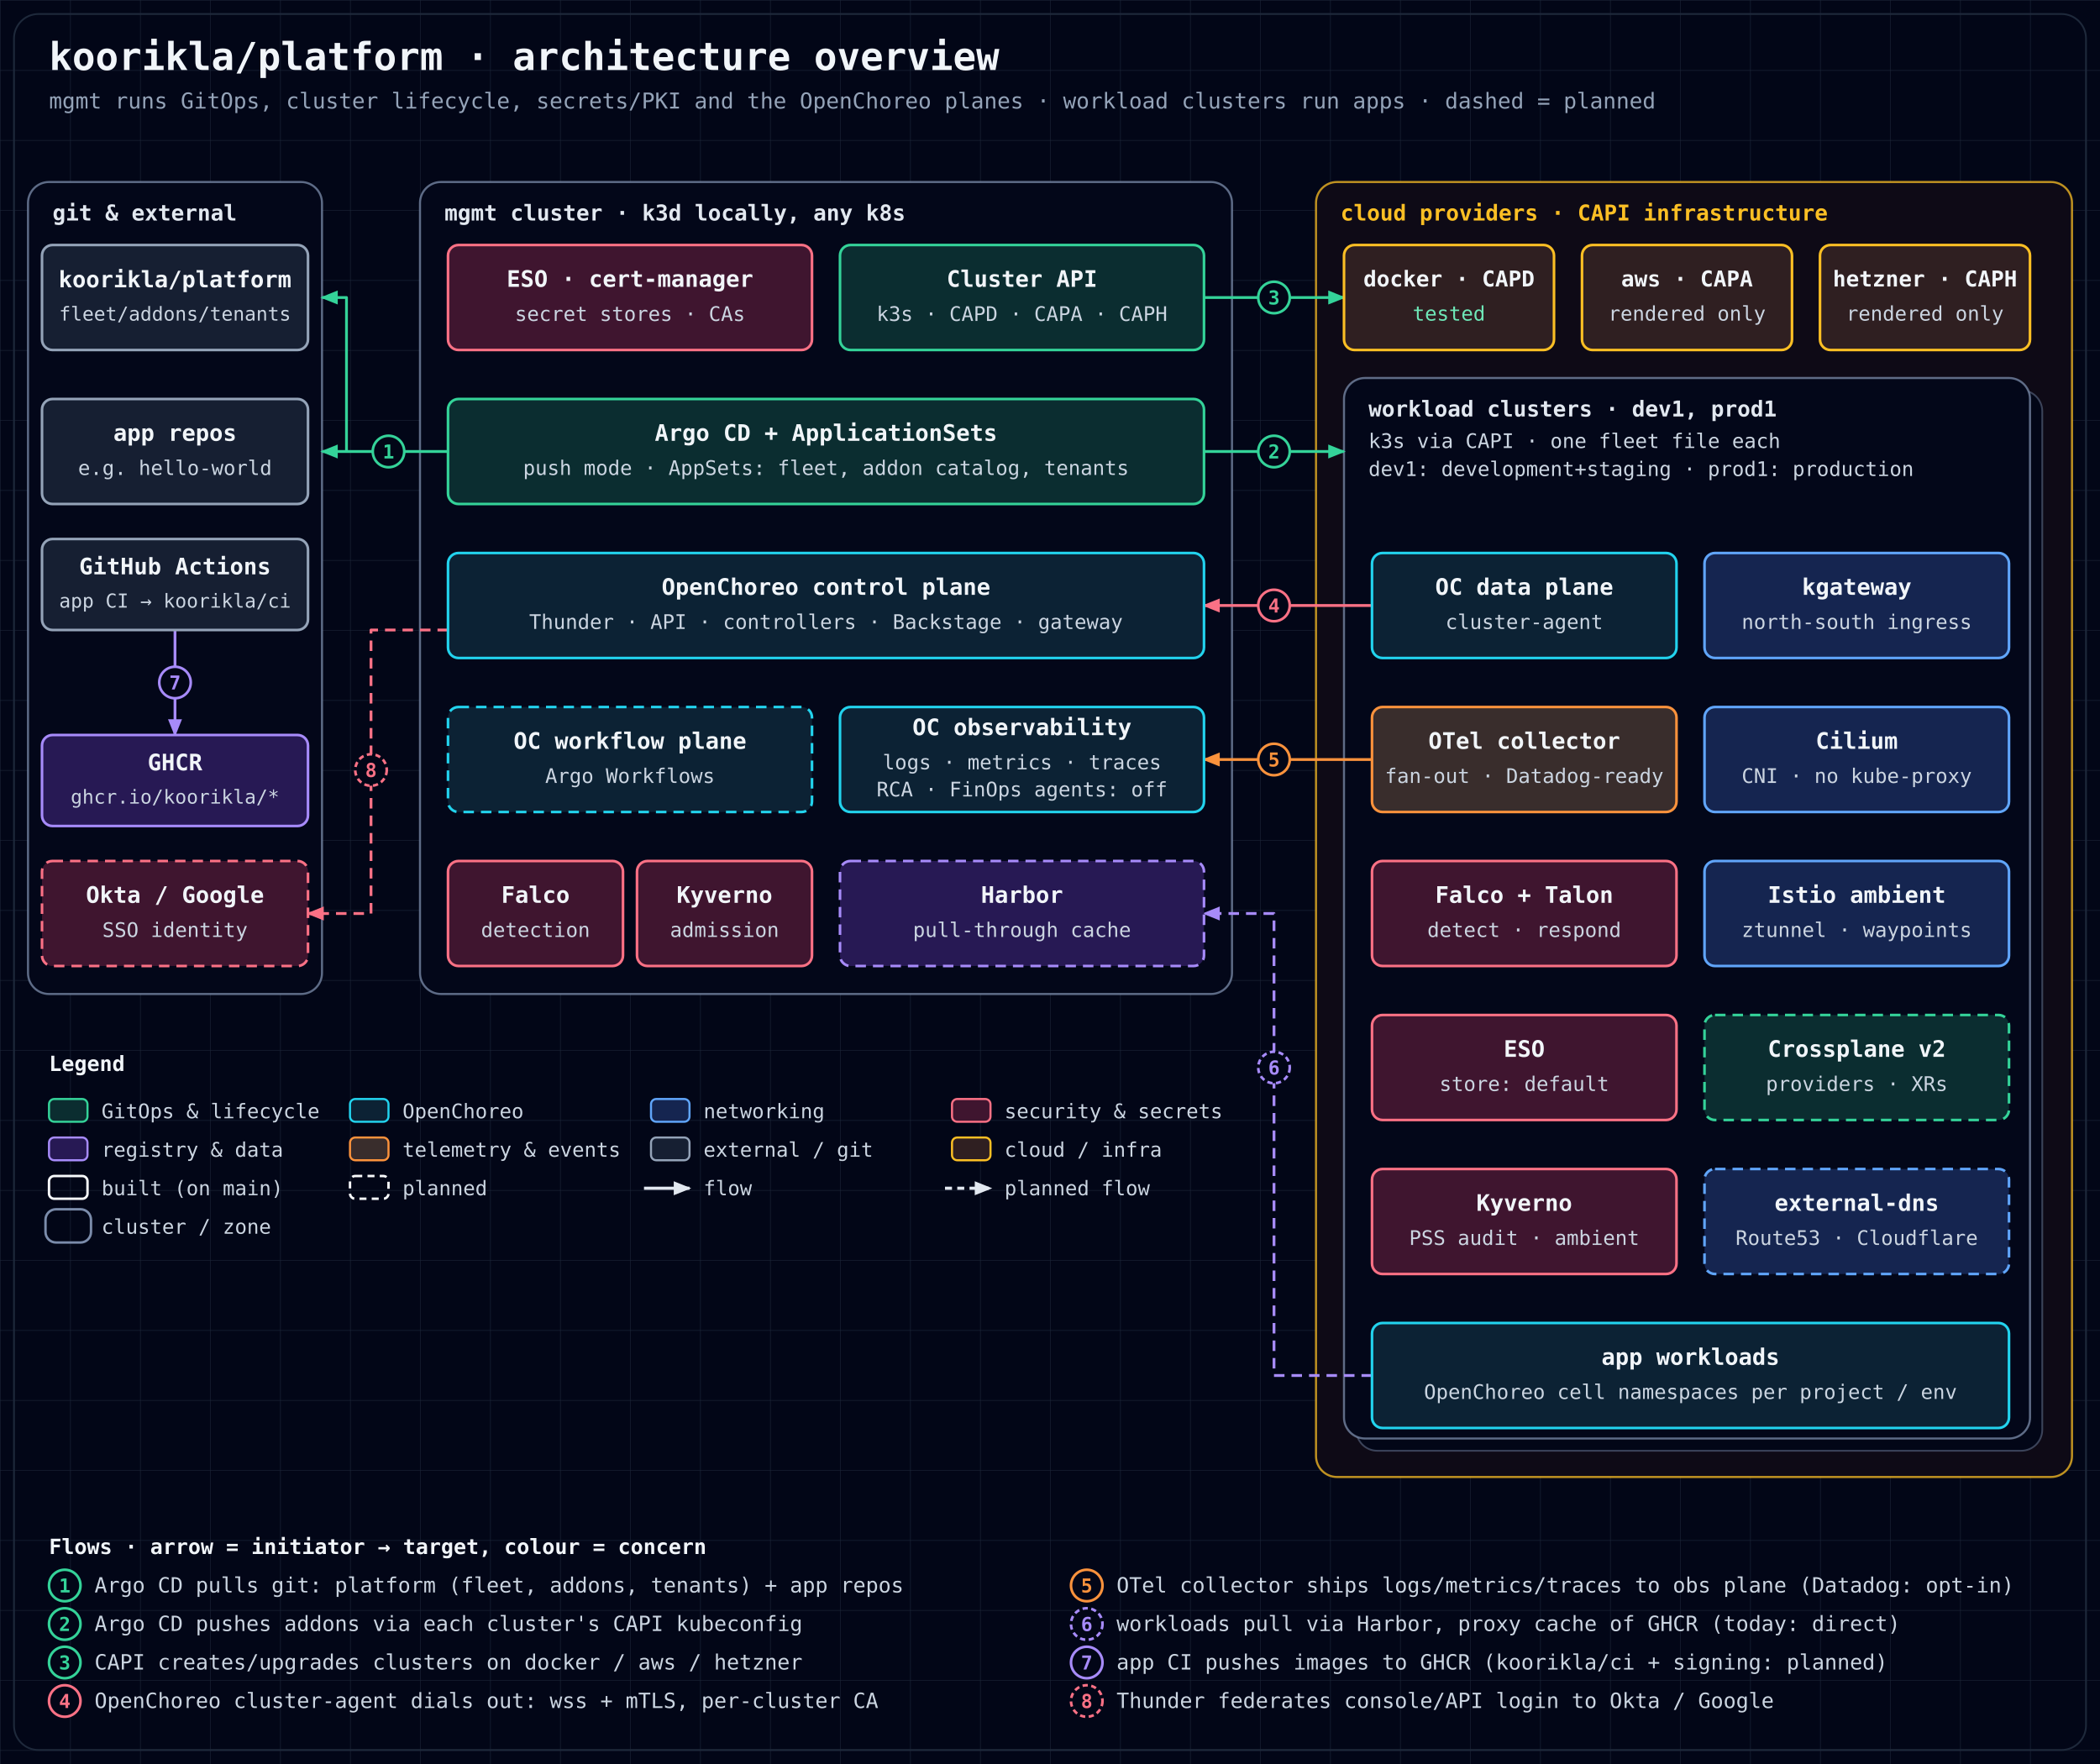
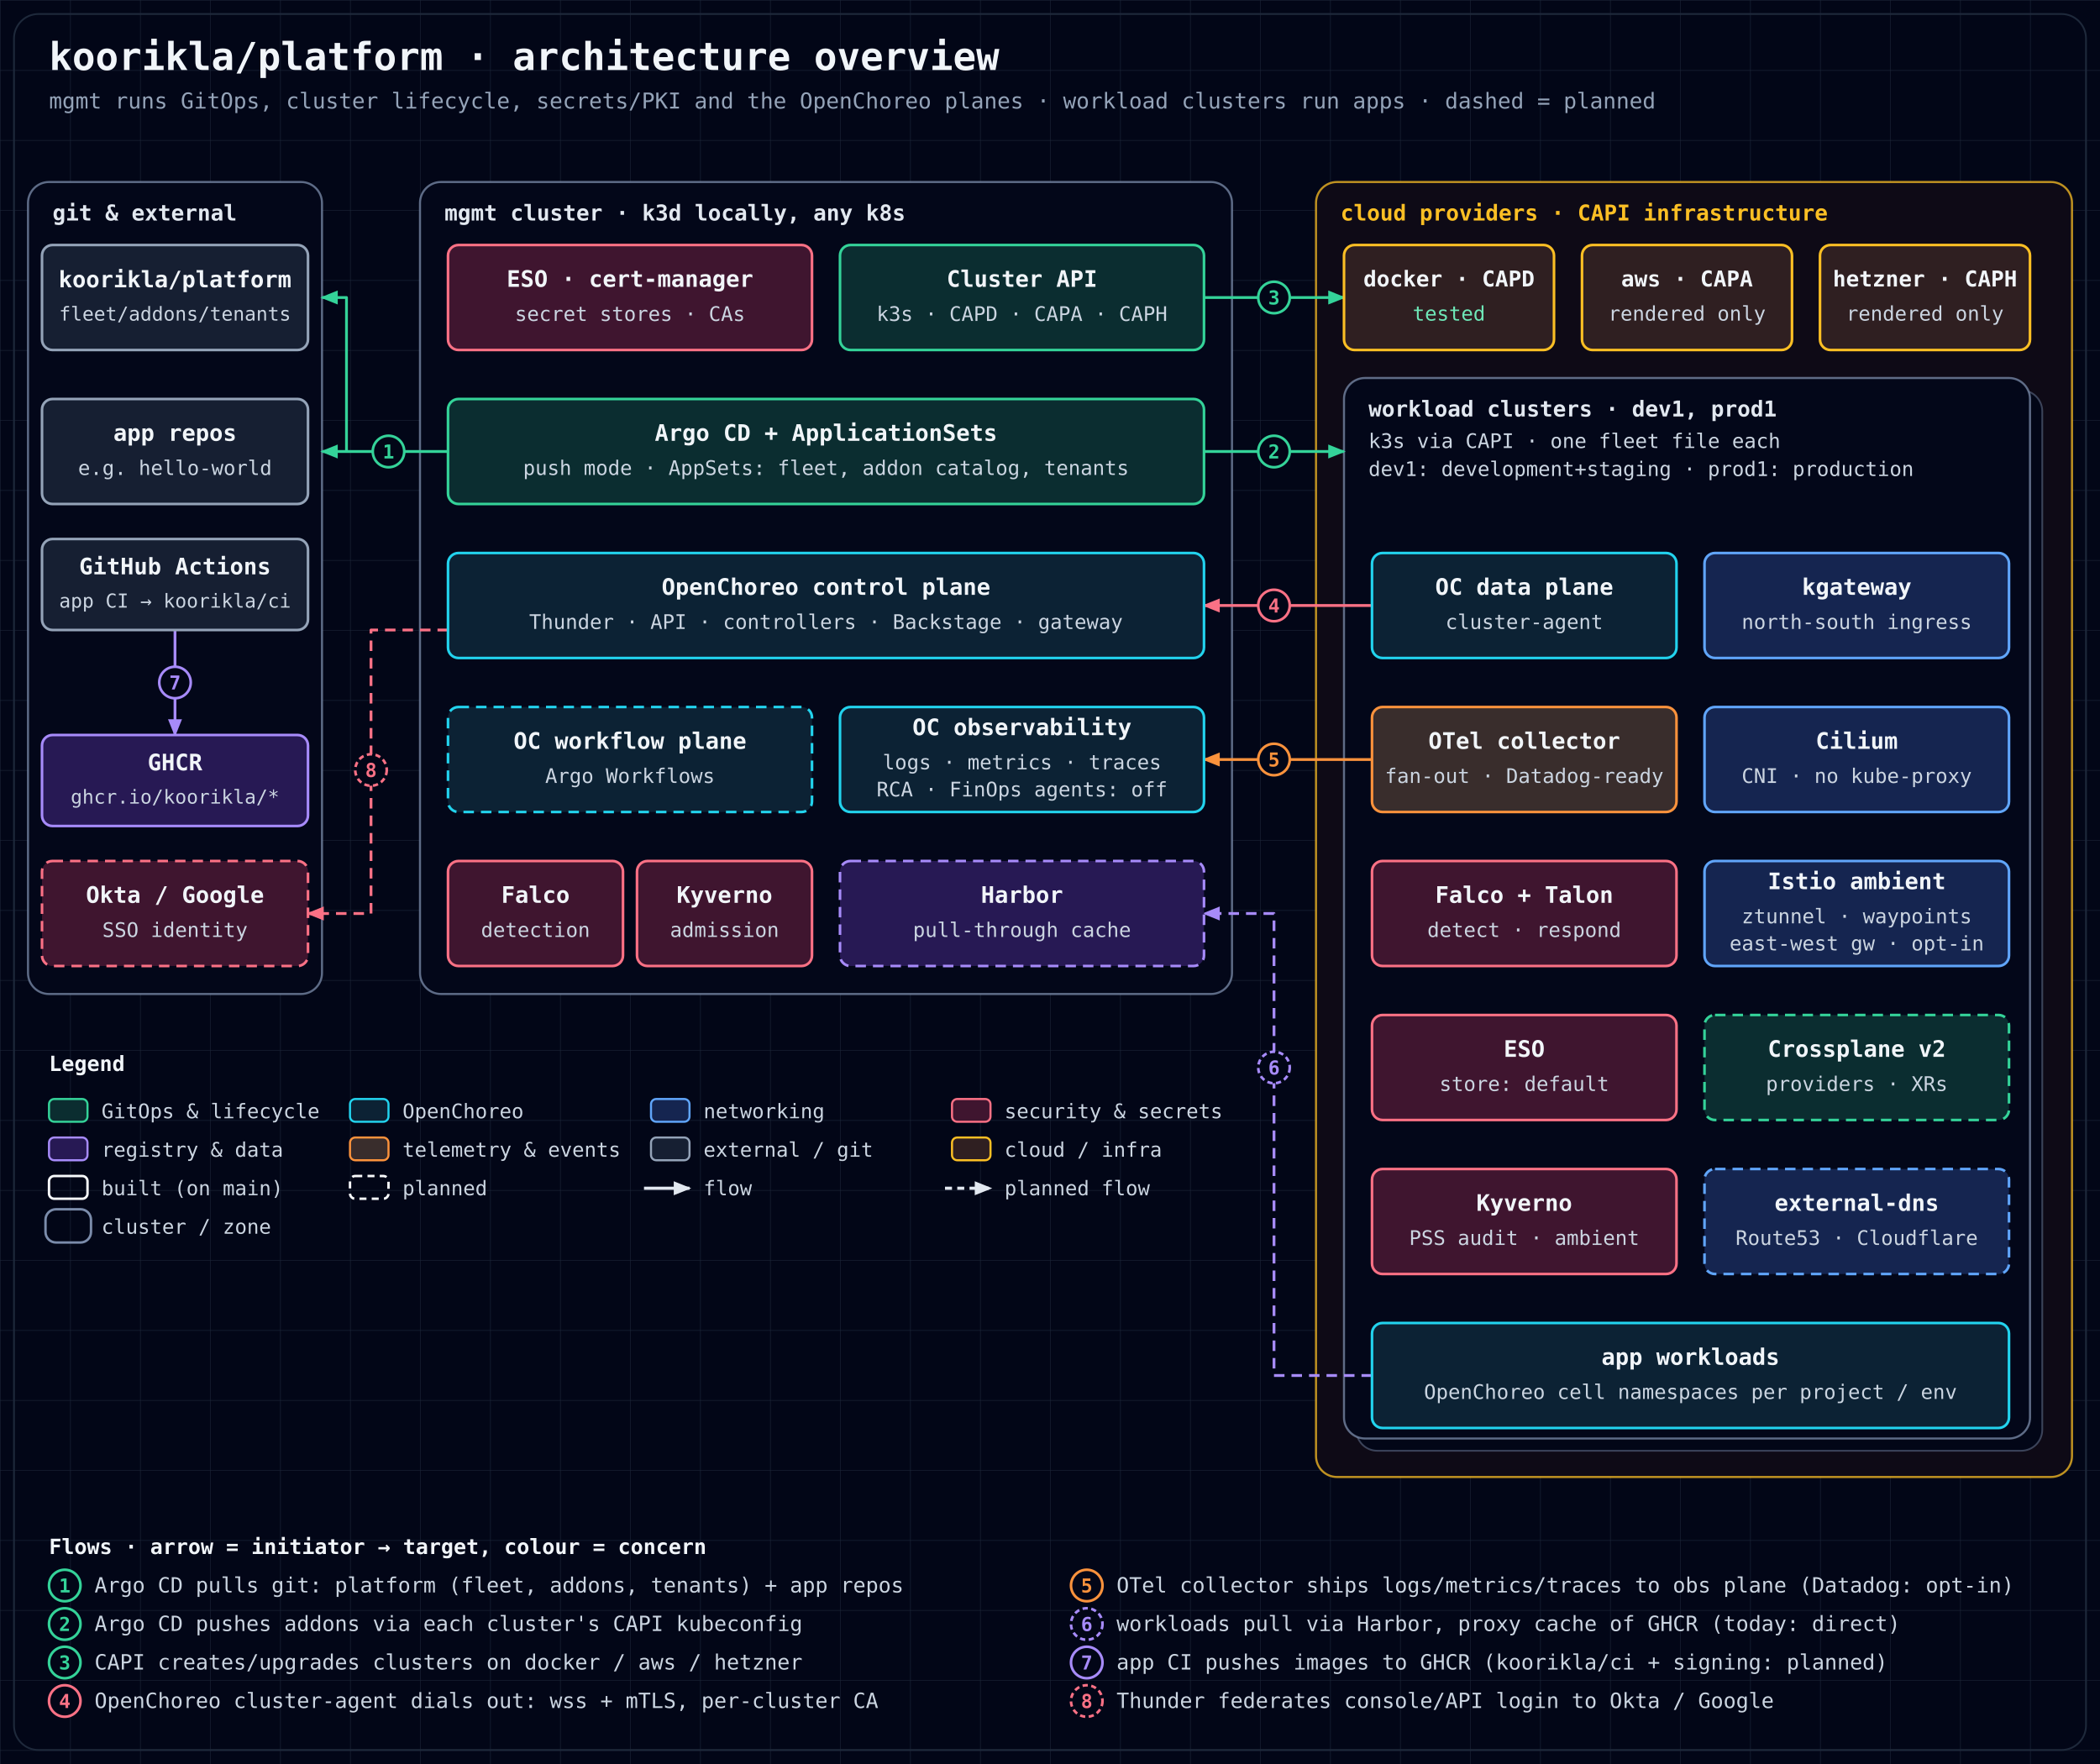
<svg xmlns="http://www.w3.org/2000/svg" width="1200" height="1008" viewBox="0 0 1200 1008" role="img" aria-label="koorikla/platform · architecture overview">
  <defs>
    <pattern id="grid" width="40" height="40" patternUnits="userSpaceOnUse">
      <path d="M 40 0 L 0 0 0 40" fill="none" stroke="#1e293b" stroke-width="0.5" />
    </pattern>
    <marker id="ah34d399" markerWidth="10" markerHeight="8" refX="9" refY="4" orient="auto" markerUnits="userSpaceOnUse">
      <path d="M0,0 L10,4 L0,8 z" fill="#34d399" />
    </marker>
    <marker id="aha78bfa" markerWidth="10" markerHeight="8" refX="9" refY="4" orient="auto" markerUnits="userSpaceOnUse">
      <path d="M0,0 L10,4 L0,8 z" fill="#a78bfa" />
    </marker>
    <marker id="ahe2e8f0" markerWidth="10" markerHeight="8" refX="9" refY="4" orient="auto" markerUnits="userSpaceOnUse">
      <path d="M0,0 L10,4 L0,8 z" fill="#e2e8f0" />
    </marker>
    <marker id="ahfb7185" markerWidth="10" markerHeight="8" refX="9" refY="4" orient="auto" markerUnits="userSpaceOnUse">
      <path d="M0,0 L10,4 L0,8 z" fill="#fb7185" />
    </marker>
    <marker id="ahfb923c" markerWidth="10" markerHeight="8" refX="9" refY="4" orient="auto" markerUnits="userSpaceOnUse">
      <path d="M0,0 L10,4 L0,8 z" fill="#fb923c" />
    </marker>
  </defs>
  <rect width="1200" height="1008" fill="#020617" />
  <rect width="1200" height="1008" fill="url(#grid)" />
  <rect x="8" y="8" width="1184" height="992" rx="14" fill="none" stroke="#1e293b" stroke-width="1" />
  <rect x="16" y="104" width="168" height="464" rx="12" fill="#020617" stroke="none" />
  <rect x="16" y="104" width="168" height="464" rx="12" fill="#0f172a" fill-opacity="0.10" stroke="#7b8cab" stroke-opacity="0.75" stroke-width="1.2" />
  <text x="30.0" y="126.0" font-family="JetBrains Mono, ui-monospace, SFMono-Regular, Menlo, monospace" font-size="12.5" font-weight="700" fill="#e2e8f0" text-anchor="start">git &amp; external</text>
  <rect x="240" y="104" width="464" height="464" rx="12" fill="#020617" stroke="none" />
  <rect x="240" y="104" width="464" height="464" rx="12" fill="#0f172a" fill-opacity="0.10" stroke="#7b8cab" stroke-opacity="0.75" stroke-width="1.2" />
  <text x="254.0" y="126.0" font-family="JetBrains Mono, ui-monospace, SFMono-Regular, Menlo, monospace" font-size="12.5" font-weight="700" fill="#e2e8f0" text-anchor="start">mgmt cluster · k3d locally, any k8s</text>
  <rect x="752" y="104" width="432" height="740" rx="12" fill="#020617" stroke="none" />
  <rect x="752" y="104" width="432" height="740" rx="12" fill="#78350f" fill-opacity="0.10" stroke="#fbbf24" stroke-opacity="0.75" stroke-width="1.2" />
  <text x="766.0" y="126.0" font-family="JetBrains Mono, ui-monospace, SFMono-Regular, Menlo, monospace" font-size="12.5" font-weight="700" fill="#fbbf24" text-anchor="start">cloud providers · CAPI infrastructure</text>
  <rect x="775" y="223" width="392" height="606" rx="12" fill="#020617" stroke="#7b8cab" stroke-opacity="0.45" stroke-width="1" />
  <rect x="768" y="216" width="392" height="606" rx="12" fill="#020617" stroke="none" />
  <rect x="768" y="216" width="392" height="606" rx="12" fill="#0f172a" fill-opacity="0.10" stroke="#7b8cab" stroke-opacity="0.75" stroke-width="1.2" />
  <text x="782.0" y="238.0" font-family="JetBrains Mono, ui-monospace, SFMono-Regular, Menlo, monospace" font-size="12.5" font-weight="700" fill="#e2e8f0" text-anchor="start">workload clusters · dev1, prod1</text>
  <text x="782.0" y="256.0" font-family="JetBrains Mono, ui-monospace, SFMono-Regular, Menlo, monospace" font-size="11.5" font-weight="400" fill="#cbd5e1" text-anchor="start">k3s via CAPI · one fleet file each</text>
  <text x="782.0" y="272.0" font-family="JetBrains Mono, ui-monospace, SFMono-Regular, Menlo, monospace" font-size="11.5" font-weight="400" fill="#cbd5e1" text-anchor="start">dev1: development+staging · prod1: production</text>
  <path d="M 256.0 258.0 L 184.0 258.0" fill="none" stroke="#34d399" stroke-width="1.6" stroke-linejoin="round" marker-end="url(#ah34d399)" />
  <path d="M 198.0 258.0 L 198.0 170.0 L 184.0 170.0" fill="none" stroke="#34d399" stroke-width="1.6" stroke-linejoin="round" marker-end="url(#ah34d399)" />
  <path d="M 688.0 258.0 L 768.0 258.0" fill="none" stroke="#34d399" stroke-width="1.6" stroke-linejoin="round" marker-end="url(#ah34d399)" />
  <path d="M 688.0 170.0 L 768.0 170.0" fill="none" stroke="#34d399" stroke-width="1.6" stroke-linejoin="round" marker-end="url(#ah34d399)" />
  <path d="M 784.0 346.0 L 688.0 346.0" fill="none" stroke="#fb7185" stroke-width="1.6" stroke-linejoin="round" marker-end="url(#ahfb7185)" />
  <path d="M 784.0 434.0 L 688.0 434.0" fill="none" stroke="#fb923c" stroke-width="1.6" stroke-linejoin="round" marker-end="url(#ahfb923c)" />
  <path d="M 784.0 786.0 L 728.0 786.0 L 728.0 522.0 L 688.0 522.0" fill="none" stroke="#a78bfa" stroke-width="1.6" stroke-linejoin="round" stroke-dasharray="6,4" marker-end="url(#aha78bfa)" />
  <path d="M 100.0 360.0 L 100.0 420.0" fill="none" stroke="#a78bfa" stroke-width="1.6" stroke-linejoin="round" marker-end="url(#aha78bfa)" />
  <path d="M 256.0 360.0 L 212.0 360.0 L 212.0 522.0 L 176.0 522.0" fill="none" stroke="#fb7185" stroke-width="1.6" stroke-linejoin="round" stroke-dasharray="6,4" marker-end="url(#ahfb7185)" />
  <rect x="24" y="140" width="152" height="60" rx="6" fill="#0f172a" />
  <rect x="24" y="140" width="152" height="60" rx="6" fill="#1e293b" fill-opacity="0.5" stroke="#94a3b8" stroke-width="1.5" />
  <text x="100.0" y="164.2" font-family="JetBrains Mono, ui-monospace, SFMono-Regular, Menlo, monospace" font-size="13" font-weight="600" fill="#f1f5f9" text-anchor="middle">koorikla/platform</text>
  <text x="100.0" y="183.2" font-family="JetBrains Mono, ui-monospace, SFMono-Regular, Menlo, monospace" font-size="11" font-weight="400" fill="#cbd5e1" text-anchor="middle">fleet/addons/tenants</text>
  <rect x="24" y="228" width="152" height="60" rx="6" fill="#0f172a" />
  <rect x="24" y="228" width="152" height="60" rx="6" fill="#1e293b" fill-opacity="0.5" stroke="#94a3b8" stroke-width="1.5" />
  <text x="100.0" y="251.9" font-family="JetBrains Mono, ui-monospace, SFMono-Regular, Menlo, monospace" font-size="13" font-weight="600" fill="#f1f5f9" text-anchor="middle">app repos</text>
  <text x="100.0" y="271.4" font-family="JetBrains Mono, ui-monospace, SFMono-Regular, Menlo, monospace" font-size="11.5" font-weight="400" fill="#cbd5e1" text-anchor="middle">e.g. hello-world</text>
  <rect x="24" y="308" width="152" height="52" rx="6" fill="#0f172a" />
  <rect x="24" y="308" width="152" height="52" rx="6" fill="#1e293b" fill-opacity="0.5" stroke="#94a3b8" stroke-width="1.5" />
  <text x="100.0" y="328.2" font-family="JetBrains Mono, ui-monospace, SFMono-Regular, Menlo, monospace" font-size="13" font-weight="600" fill="#f1f5f9" text-anchor="middle">GitHub Actions</text>
  <text x="100.0" y="347.2" font-family="JetBrains Mono, ui-monospace, SFMono-Regular, Menlo, monospace" font-size="11" font-weight="400" fill="#cbd5e1" text-anchor="middle">app CI → koorikla/ci</text>
  <rect x="24" y="420" width="152" height="52" rx="6" fill="#0f172a" />
  <rect x="24" y="420" width="152" height="52" rx="6" fill="#4c1d95" fill-opacity="0.4" stroke="#a78bfa" stroke-width="1.5" />
  <text x="100.0" y="440.2" font-family="JetBrains Mono, ui-monospace, SFMono-Regular, Menlo, monospace" font-size="13" font-weight="600" fill="#f1f5f9" text-anchor="middle">GHCR</text>
  <text x="100.0" y="459.2" font-family="JetBrains Mono, ui-monospace, SFMono-Regular, Menlo, monospace" font-size="11" font-weight="400" fill="#cbd5e1" text-anchor="middle">ghcr.io/koorikla/*</text>
  <rect x="24" y="492" width="152" height="60" rx="6" fill="#0f172a" />
  <rect x="24" y="492" width="152" height="60" rx="6" fill="#881337" fill-opacity="0.4" stroke="#fb7185" stroke-width="1.5" stroke-dasharray="6,4" />
  <text x="100.0" y="515.9" font-family="JetBrains Mono, ui-monospace, SFMono-Regular, Menlo, monospace" font-size="13" font-weight="600" fill="#f1f5f9" text-anchor="middle">Okta / Google</text>
  <text x="100.0" y="535.4" font-family="JetBrains Mono, ui-monospace, SFMono-Regular, Menlo, monospace" font-size="11.5" font-weight="400" fill="#cbd5e1" text-anchor="middle">SSO identity</text>
  <rect x="256" y="140" width="208" height="60" rx="6" fill="#0f172a" />
  <rect x="256" y="140" width="208" height="60" rx="6" fill="#881337" fill-opacity="0.4" stroke="#fb7185" stroke-width="1.5" />
  <text x="360.0" y="163.9" font-family="JetBrains Mono, ui-monospace, SFMono-Regular, Menlo, monospace" font-size="13" font-weight="600" fill="#f1f5f9" text-anchor="middle">ESO · cert-manager</text>
  <text x="360.0" y="183.4" font-family="JetBrains Mono, ui-monospace, SFMono-Regular, Menlo, monospace" font-size="11.5" font-weight="400" fill="#cbd5e1" text-anchor="middle">secret stores · CAs</text>
  <rect x="480" y="140" width="208" height="60" rx="6" fill="#0f172a" />
  <rect x="480" y="140" width="208" height="60" rx="6" fill="#064e3b" fill-opacity="0.4" stroke="#34d399" stroke-width="1.5" />
  <text x="584.0" y="163.9" font-family="JetBrains Mono, ui-monospace, SFMono-Regular, Menlo, monospace" font-size="13" font-weight="600" fill="#f1f5f9" text-anchor="middle">Cluster API</text>
  <text x="584.0" y="183.4" font-family="JetBrains Mono, ui-monospace, SFMono-Regular, Menlo, monospace" font-size="11.5" font-weight="400" fill="#cbd5e1" text-anchor="middle">k3s · CAPD · CAPA · CAPH</text>
  <rect x="256" y="228" width="432" height="60" rx="6" fill="#0f172a" />
  <rect x="256" y="228" width="432" height="60" rx="6" fill="#064e3b" fill-opacity="0.4" stroke="#34d399" stroke-width="1.5" />
  <text x="472.0" y="251.9" font-family="JetBrains Mono, ui-monospace, SFMono-Regular, Menlo, monospace" font-size="13" font-weight="600" fill="#f1f5f9" text-anchor="middle">Argo CD + ApplicationSets</text>
  <text x="472.0" y="271.4" font-family="JetBrains Mono, ui-monospace, SFMono-Regular, Menlo, monospace" font-size="11.5" font-weight="400" fill="#cbd5e1" text-anchor="middle">push mode · AppSets: fleet, addon catalog, tenants</text>
  <rect x="256" y="316" width="432" height="60" rx="6" fill="#0f172a" />
  <rect x="256" y="316" width="432" height="60" rx="6" fill="#083344" fill-opacity="0.4" stroke="#22d3ee" stroke-width="1.5" />
  <text x="472.0" y="339.9" font-family="JetBrains Mono, ui-monospace, SFMono-Regular, Menlo, monospace" font-size="13" font-weight="600" fill="#f1f5f9" text-anchor="middle">OpenChoreo control plane</text>
  <text x="472.0" y="359.4" font-family="JetBrains Mono, ui-monospace, SFMono-Regular, Menlo, monospace" font-size="11.5" font-weight="400" fill="#cbd5e1" text-anchor="middle">Thunder · API · controllers · Backstage · gateway</text>
  <rect x="256" y="404" width="208" height="60" rx="6" fill="#0f172a" />
  <rect x="256" y="404" width="208" height="60" rx="6" fill="#083344" fill-opacity="0.4" stroke="#22d3ee" stroke-width="1.5" stroke-dasharray="6,4" />
  <text x="360.0" y="427.9" font-family="JetBrains Mono, ui-monospace, SFMono-Regular, Menlo, monospace" font-size="13" font-weight="600" fill="#f1f5f9" text-anchor="middle">OC workflow plane</text>
  <text x="360.0" y="447.4" font-family="JetBrains Mono, ui-monospace, SFMono-Regular, Menlo, monospace" font-size="11.5" font-weight="400" fill="#cbd5e1" text-anchor="middle">Argo Workflows</text>
  <rect x="480" y="404" width="208" height="60" rx="6" fill="#0f172a" />
  <rect x="480" y="404" width="208" height="60" rx="6" fill="#083344" fill-opacity="0.4" stroke="#22d3ee" stroke-width="1.5" />
  <text x="584.0" y="420.1" font-family="JetBrains Mono, ui-monospace, SFMono-Regular, Menlo, monospace" font-size="13" font-weight="600" fill="#f1f5f9" text-anchor="middle">OC observability</text>
  <text x="584.0" y="439.6" font-family="JetBrains Mono, ui-monospace, SFMono-Regular, Menlo, monospace" font-size="11.5" font-weight="400" fill="#cbd5e1" text-anchor="middle">logs · metrics · traces</text>
  <text x="584.0" y="455.1" font-family="JetBrains Mono, ui-monospace, SFMono-Regular, Menlo, monospace" font-size="11.5" font-weight="400" fill="#cbd5e1" text-anchor="middle">RCA · FinOps agents: off</text>
  <rect x="256" y="492" width="100" height="60" rx="6" fill="#0f172a" />
  <rect x="256" y="492" width="100" height="60" rx="6" fill="#881337" fill-opacity="0.4" stroke="#fb7185" stroke-width="1.5" />
  <text x="306.0" y="515.9" font-family="JetBrains Mono, ui-monospace, SFMono-Regular, Menlo, monospace" font-size="13" font-weight="600" fill="#f1f5f9" text-anchor="middle">Falco</text>
  <text x="306.0" y="535.4" font-family="JetBrains Mono, ui-monospace, SFMono-Regular, Menlo, monospace" font-size="11.5" font-weight="400" fill="#cbd5e1" text-anchor="middle">detection</text>
  <rect x="364" y="492" width="100" height="60" rx="6" fill="#0f172a" />
  <rect x="364" y="492" width="100" height="60" rx="6" fill="#881337" fill-opacity="0.4" stroke="#fb7185" stroke-width="1.5" />
  <text x="414.0" y="515.9" font-family="JetBrains Mono, ui-monospace, SFMono-Regular, Menlo, monospace" font-size="13" font-weight="600" fill="#f1f5f9" text-anchor="middle">Kyverno</text>
  <text x="414.0" y="535.4" font-family="JetBrains Mono, ui-monospace, SFMono-Regular, Menlo, monospace" font-size="11.5" font-weight="400" fill="#cbd5e1" text-anchor="middle">admission</text>
  <rect x="480" y="492" width="208" height="60" rx="6" fill="#0f172a" />
  <rect x="480" y="492" width="208" height="60" rx="6" fill="#4c1d95" fill-opacity="0.4" stroke="#a78bfa" stroke-width="1.5" stroke-dasharray="6,4" />
  <text x="584.0" y="515.9" font-family="JetBrains Mono, ui-monospace, SFMono-Regular, Menlo, monospace" font-size="13" font-weight="600" fill="#f1f5f9" text-anchor="middle">Harbor</text>
  <text x="584.0" y="535.4" font-family="JetBrains Mono, ui-monospace, SFMono-Regular, Menlo, monospace" font-size="11.5" font-weight="400" fill="#cbd5e1" text-anchor="middle">pull-through cache</text>
  <rect x="768" y="140" width="120" height="60" rx="6" fill="#0f172a" />
  <rect x="768" y="140" width="120" height="60" rx="6" fill="#78350f" fill-opacity="0.3" stroke="#fbbf24" stroke-width="1.5" />
  <text x="828.0" y="163.7" font-family="JetBrains Mono, ui-monospace, SFMono-Regular, Menlo, monospace" font-size="12.5" font-weight="600" fill="#f1f5f9" text-anchor="middle">docker · CAPD</text>
  <text x="828.0" y="183.2" font-family="JetBrains Mono, ui-monospace, SFMono-Regular, Menlo, monospace" font-size="11.5" font-weight="400" fill="#6ee7b7" text-anchor="middle">tested</text>
  <rect x="904" y="140" width="120" height="60" rx="6" fill="#0f172a" />
  <rect x="904" y="140" width="120" height="60" rx="6" fill="#78350f" fill-opacity="0.3" stroke="#fbbf24" stroke-width="1.5" />
  <text x="964.0" y="163.7" font-family="JetBrains Mono, ui-monospace, SFMono-Regular, Menlo, monospace" font-size="12.5" font-weight="600" fill="#f1f5f9" text-anchor="middle">aws · CAPA</text>
  <text x="964.0" y="183.2" font-family="JetBrains Mono, ui-monospace, SFMono-Regular, Menlo, monospace" font-size="11.5" font-weight="400" fill="#cbd5e1" text-anchor="middle">rendered only</text>
  <rect x="1040" y="140" width="120" height="60" rx="6" fill="#0f172a" />
  <rect x="1040" y="140" width="120" height="60" rx="6" fill="#78350f" fill-opacity="0.3" stroke="#fbbf24" stroke-width="1.5" />
  <text x="1100.0" y="163.7" font-family="JetBrains Mono, ui-monospace, SFMono-Regular, Menlo, monospace" font-size="12.5" font-weight="600" fill="#f1f5f9" text-anchor="middle">hetzner · CAPH</text>
  <text x="1100.0" y="183.2" font-family="JetBrains Mono, ui-monospace, SFMono-Regular, Menlo, monospace" font-size="11.5" font-weight="400" fill="#cbd5e1" text-anchor="middle">rendered only</text>
  <rect x="784" y="316" width="174" height="60" rx="6" fill="#0f172a" />
  <rect x="784" y="316" width="174" height="60" rx="6" fill="#083344" fill-opacity="0.4" stroke="#22d3ee" stroke-width="1.5" />
  <text x="871.0" y="339.9" font-family="JetBrains Mono, ui-monospace, SFMono-Regular, Menlo, monospace" font-size="13" font-weight="600" fill="#f1f5f9" text-anchor="middle">OC data plane</text>
  <text x="871.0" y="359.4" font-family="JetBrains Mono, ui-monospace, SFMono-Regular, Menlo, monospace" font-size="11.5" font-weight="400" fill="#cbd5e1" text-anchor="middle">cluster-agent</text>
  <rect x="974" y="316" width="174" height="60" rx="6" fill="#0f172a" />
  <rect x="974" y="316" width="174" height="60" rx="6" fill="#1e3a8a" fill-opacity="0.4" stroke="#60a5fa" stroke-width="1.5" />
  <text x="1061.0" y="339.9" font-family="JetBrains Mono, ui-monospace, SFMono-Regular, Menlo, monospace" font-size="13" font-weight="600" fill="#f1f5f9" text-anchor="middle">kgateway</text>
  <text x="1061.0" y="359.4" font-family="JetBrains Mono, ui-monospace, SFMono-Regular, Menlo, monospace" font-size="11.5" font-weight="400" fill="#cbd5e1" text-anchor="middle">north-south ingress</text>
  <rect x="784" y="404" width="174" height="60" rx="6" fill="#0f172a" />
  <rect x="784" y="404" width="174" height="60" rx="6" fill="#fb923c" fill-opacity="0.18" stroke="#fb923c" stroke-width="1.5" />
  <text x="871.0" y="427.9" font-family="JetBrains Mono, ui-monospace, SFMono-Regular, Menlo, monospace" font-size="13" font-weight="600" fill="#f1f5f9" text-anchor="middle">OTel collector</text>
  <text x="871.0" y="447.4" font-family="JetBrains Mono, ui-monospace, SFMono-Regular, Menlo, monospace" font-size="11.5" font-weight="400" fill="#cbd5e1" text-anchor="middle">fan-out · Datadog-ready</text>
  <rect x="974" y="404" width="174" height="60" rx="6" fill="#0f172a" />
  <rect x="974" y="404" width="174" height="60" rx="6" fill="#1e3a8a" fill-opacity="0.4" stroke="#60a5fa" stroke-width="1.5" />
  <text x="1061.0" y="427.9" font-family="JetBrains Mono, ui-monospace, SFMono-Regular, Menlo, monospace" font-size="13" font-weight="600" fill="#f1f5f9" text-anchor="middle">Cilium</text>
  <text x="1061.0" y="447.4" font-family="JetBrains Mono, ui-monospace, SFMono-Regular, Menlo, monospace" font-size="11.5" font-weight="400" fill="#cbd5e1" text-anchor="middle">CNI · no kube-proxy</text>
  <rect x="784" y="492" width="174" height="60" rx="6" fill="#0f172a" />
  <rect x="784" y="492" width="174" height="60" rx="6" fill="#881337" fill-opacity="0.4" stroke="#fb7185" stroke-width="1.5" />
  <text x="871.0" y="515.9" font-family="JetBrains Mono, ui-monospace, SFMono-Regular, Menlo, monospace" font-size="13" font-weight="600" fill="#f1f5f9" text-anchor="middle">Falco + Talon</text>
  <text x="871.0" y="535.4" font-family="JetBrains Mono, ui-monospace, SFMono-Regular, Menlo, monospace" font-size="11.5" font-weight="400" fill="#cbd5e1" text-anchor="middle">detect · respond</text>
  <rect x="974" y="492" width="174" height="60" rx="6" fill="#0f172a" />
  <rect x="974" y="492" width="174" height="60" rx="6" fill="#1e3a8a" fill-opacity="0.4" stroke="#60a5fa" stroke-width="1.5" />
-   <text x="1061.0" y="515.9" font-family="JetBrains Mono, ui-monospace, SFMono-Regular, Menlo, monospace" font-size="13" font-weight="600" fill="#f1f5f9" text-anchor="middle">Istio ambient</text>
-   <text x="1061.0" y="535.4" font-family="JetBrains Mono, ui-monospace, SFMono-Regular, Menlo, monospace" font-size="11.5" font-weight="400" fill="#cbd5e1" text-anchor="middle">ztunnel · waypoints</text>
+   <text x="1061.0" y="508.1" font-family="JetBrains Mono, ui-monospace, SFMono-Regular, Menlo, monospace" font-size="13" font-weight="600" fill="#f1f5f9" text-anchor="middle">Istio ambient</text>
+   <text x="1061.0" y="527.6" font-family="JetBrains Mono, ui-monospace, SFMono-Regular, Menlo, monospace" font-size="11.5" font-weight="400" fill="#cbd5e1" text-anchor="middle">ztunnel · waypoints</text>
+   <text x="1061.0" y="543.1" font-family="JetBrains Mono, ui-monospace, SFMono-Regular, Menlo, monospace" font-size="11.5" font-weight="400" fill="#cbd5e1" text-anchor="middle">east-west gw · opt-in</text>
  <rect x="784" y="580" width="174" height="60" rx="6" fill="#0f172a" />
  <rect x="784" y="580" width="174" height="60" rx="6" fill="#881337" fill-opacity="0.4" stroke="#fb7185" stroke-width="1.5" />
  <text x="871.0" y="603.9" font-family="JetBrains Mono, ui-monospace, SFMono-Regular, Menlo, monospace" font-size="13" font-weight="600" fill="#f1f5f9" text-anchor="middle">ESO</text>
  <text x="871.0" y="623.4" font-family="JetBrains Mono, ui-monospace, SFMono-Regular, Menlo, monospace" font-size="11.5" font-weight="400" fill="#cbd5e1" text-anchor="middle">store: default</text>
  <rect x="974" y="580" width="174" height="60" rx="6" fill="#0f172a" />
  <rect x="974" y="580" width="174" height="60" rx="6" fill="#064e3b" fill-opacity="0.4" stroke="#34d399" stroke-width="1.5" stroke-dasharray="6,4" />
  <text x="1061.0" y="603.9" font-family="JetBrains Mono, ui-monospace, SFMono-Regular, Menlo, monospace" font-size="13" font-weight="600" fill="#f1f5f9" text-anchor="middle">Crossplane v2</text>
  <text x="1061.0" y="623.4" font-family="JetBrains Mono, ui-monospace, SFMono-Regular, Menlo, monospace" font-size="11.5" font-weight="400" fill="#cbd5e1" text-anchor="middle">providers · XRs</text>
  <rect x="784" y="668" width="174" height="60" rx="6" fill="#0f172a" />
  <rect x="784" y="668" width="174" height="60" rx="6" fill="#881337" fill-opacity="0.4" stroke="#fb7185" stroke-width="1.5" />
  <text x="871.0" y="691.9" font-family="JetBrains Mono, ui-monospace, SFMono-Regular, Menlo, monospace" font-size="13" font-weight="600" fill="#f1f5f9" text-anchor="middle">Kyverno</text>
  <text x="871.0" y="711.4" font-family="JetBrains Mono, ui-monospace, SFMono-Regular, Menlo, monospace" font-size="11.5" font-weight="400" fill="#cbd5e1" text-anchor="middle">PSS audit · ambient</text>
  <rect x="974" y="668" width="174" height="60" rx="6" fill="#0f172a" />
  <rect x="974" y="668" width="174" height="60" rx="6" fill="#1e3a8a" fill-opacity="0.4" stroke="#60a5fa" stroke-width="1.5" stroke-dasharray="6,4" />
  <text x="1061.0" y="691.9" font-family="JetBrains Mono, ui-monospace, SFMono-Regular, Menlo, monospace" font-size="13" font-weight="600" fill="#f1f5f9" text-anchor="middle">external-dns</text>
  <text x="1061.0" y="711.4" font-family="JetBrains Mono, ui-monospace, SFMono-Regular, Menlo, monospace" font-size="11.5" font-weight="400" fill="#cbd5e1" text-anchor="middle">Route53 · Cloudflare</text>
  <rect x="784" y="756" width="364" height="60" rx="6" fill="#0f172a" />
  <rect x="784" y="756" width="364" height="60" rx="6" fill="#083344" fill-opacity="0.4" stroke="#22d3ee" stroke-width="1.5" />
  <text x="966.0" y="779.9" font-family="JetBrains Mono, ui-monospace, SFMono-Regular, Menlo, monospace" font-size="13" font-weight="600" fill="#f1f5f9" text-anchor="middle">app workloads</text>
  <text x="966.0" y="799.4" font-family="JetBrains Mono, ui-monospace, SFMono-Regular, Menlo, monospace" font-size="11.5" font-weight="400" fill="#cbd5e1" text-anchor="middle">OpenChoreo cell namespaces per project / env</text>
  <text x="28.0" y="40.0" font-family="JetBrains Mono, ui-monospace, SFMono-Regular, Menlo, monospace" font-size="22" font-weight="700" fill="#f1f5f9" text-anchor="start">koorikla/platform · architecture overview</text>
  <text x="28.0" y="62.0" font-family="JetBrains Mono, ui-monospace, SFMono-Regular, Menlo, monospace" font-size="12.5" font-weight="400" fill="#94a3b8" text-anchor="start">mgmt runs GitOps, cluster lifecycle, secrets/PKI and the OpenChoreo planes · workload clusters run apps · dashed = planned</text>
  <circle cx="222" cy="258.0" r="9" fill="#020617" stroke="#34d399" stroke-width="1.5" />
  <text x="222.0" y="262.0" font-family="JetBrains Mono, ui-monospace, SFMono-Regular, Menlo, monospace" font-size="11" font-weight="700" fill="#34d399" text-anchor="middle">1</text>
  <circle cx="728" cy="258.0" r="9" fill="#020617" stroke="#34d399" stroke-width="1.5" />
  <text x="728.0" y="262.0" font-family="JetBrains Mono, ui-monospace, SFMono-Regular, Menlo, monospace" font-size="11" font-weight="700" fill="#34d399" text-anchor="middle">2</text>
  <circle cx="728" cy="170.0" r="9" fill="#020617" stroke="#34d399" stroke-width="1.5" />
  <text x="728.0" y="174.0" font-family="JetBrains Mono, ui-monospace, SFMono-Regular, Menlo, monospace" font-size="11" font-weight="700" fill="#34d399" text-anchor="middle">3</text>
  <circle cx="728" cy="346.0" r="9" fill="#020617" stroke="#fb7185" stroke-width="1.5" />
  <text x="728.0" y="350.0" font-family="JetBrains Mono, ui-monospace, SFMono-Regular, Menlo, monospace" font-size="11" font-weight="700" fill="#fb7185" text-anchor="middle">4</text>
  <circle cx="728" cy="434.0" r="9" fill="#020617" stroke="#fb923c" stroke-width="1.5" />
  <text x="728.0" y="438.0" font-family="JetBrains Mono, ui-monospace, SFMono-Regular, Menlo, monospace" font-size="11" font-weight="700" fill="#fb923c" text-anchor="middle">5</text>
  <circle cx="728" cy="610" r="9" fill="#020617" stroke="#a78bfa" stroke-width="1.5" stroke-dasharray="3,2" />
  <text x="728.0" y="614.0" font-family="JetBrains Mono, ui-monospace, SFMono-Regular, Menlo, monospace" font-size="11" font-weight="700" fill="#a78bfa" text-anchor="middle">6</text>
  <circle cx="100" cy="390" r="9" fill="#020617" stroke="#a78bfa" stroke-width="1.5" />
  <text x="100.0" y="394.0" font-family="JetBrains Mono, ui-monospace, SFMono-Regular, Menlo, monospace" font-size="11" font-weight="700" fill="#a78bfa" text-anchor="middle">7</text>
  <circle cx="212" cy="440" r="9" fill="#020617" stroke="#fb7185" stroke-width="1.5" stroke-dasharray="3,2" />
  <text x="212.0" y="444.0" font-family="JetBrains Mono, ui-monospace, SFMono-Regular, Menlo, monospace" font-size="11" font-weight="700" fill="#fb7185" text-anchor="middle">8</text>
  <text x="28.0" y="612.0" font-family="JetBrains Mono, ui-monospace, SFMono-Regular, Menlo, monospace" font-size="12" font-weight="700" fill="#f1f5f9" text-anchor="start">Legend</text>
  <rect x="28" y="628" width="22" height="13" rx="3" fill="#0f172a" />
  <rect x="28" y="628" width="22" height="13" rx="3" fill="#064e3b" fill-opacity="0.4" stroke="#34d399" stroke-width="1.2" />
  <text x="58.0" y="639.0" font-family="JetBrains Mono, ui-monospace, SFMono-Regular, Menlo, monospace" font-size="11.5" font-weight="400" fill="#cbd5e1" text-anchor="start">GitOps &amp; lifecycle</text>
  <rect x="200" y="628" width="22" height="13" rx="3" fill="#0f172a" />
  <rect x="200" y="628" width="22" height="13" rx="3" fill="#083344" fill-opacity="0.4" stroke="#22d3ee" stroke-width="1.2" />
  <text x="230.0" y="639.0" font-family="JetBrains Mono, ui-monospace, SFMono-Regular, Menlo, monospace" font-size="11.5" font-weight="400" fill="#cbd5e1" text-anchor="start">OpenChoreo</text>
  <rect x="372" y="628" width="22" height="13" rx="3" fill="#0f172a" />
  <rect x="372" y="628" width="22" height="13" rx="3" fill="#1e3a8a" fill-opacity="0.4" stroke="#60a5fa" stroke-width="1.2" />
  <text x="402.0" y="639.0" font-family="JetBrains Mono, ui-monospace, SFMono-Regular, Menlo, monospace" font-size="11.5" font-weight="400" fill="#cbd5e1" text-anchor="start">networking</text>
  <rect x="544" y="628" width="22" height="13" rx="3" fill="#0f172a" />
  <rect x="544" y="628" width="22" height="13" rx="3" fill="#881337" fill-opacity="0.4" stroke="#fb7185" stroke-width="1.2" />
  <text x="574.0" y="639.0" font-family="JetBrains Mono, ui-monospace, SFMono-Regular, Menlo, monospace" font-size="11.5" font-weight="400" fill="#cbd5e1" text-anchor="start">security &amp; secrets</text>
  <rect x="28" y="650" width="22" height="13" rx="3" fill="#0f172a" />
  <rect x="28" y="650" width="22" height="13" rx="3" fill="#4c1d95" fill-opacity="0.4" stroke="#a78bfa" stroke-width="1.2" />
  <text x="58.0" y="661.0" font-family="JetBrains Mono, ui-monospace, SFMono-Regular, Menlo, monospace" font-size="11.5" font-weight="400" fill="#cbd5e1" text-anchor="start">registry &amp; data</text>
  <rect x="200" y="650" width="22" height="13" rx="3" fill="#0f172a" />
  <rect x="200" y="650" width="22" height="13" rx="3" fill="#fb923c" fill-opacity="0.18" stroke="#fb923c" stroke-width="1.2" />
  <text x="230.0" y="661.0" font-family="JetBrains Mono, ui-monospace, SFMono-Regular, Menlo, monospace" font-size="11.5" font-weight="400" fill="#cbd5e1" text-anchor="start">telemetry &amp; events</text>
  <rect x="372" y="650" width="22" height="13" rx="3" fill="#0f172a" />
  <rect x="372" y="650" width="22" height="13" rx="3" fill="#1e293b" fill-opacity="0.5" stroke="#94a3b8" stroke-width="1.2" />
  <text x="402.0" y="661.0" font-family="JetBrains Mono, ui-monospace, SFMono-Regular, Menlo, monospace" font-size="11.5" font-weight="400" fill="#cbd5e1" text-anchor="start">external / git</text>
  <rect x="544" y="650" width="22" height="13" rx="3" fill="#0f172a" />
  <rect x="544" y="650" width="22" height="13" rx="3" fill="#78350f" fill-opacity="0.3" stroke="#fbbf24" stroke-width="1.2" />
  <text x="574.0" y="661.0" font-family="JetBrains Mono, ui-monospace, SFMono-Regular, Menlo, monospace" font-size="11.5" font-weight="400" fill="#cbd5e1" text-anchor="start">cloud / infra</text>
  <rect x="28" y="672" width="22" height="13" rx="3" fill="none" stroke="#f8fafc" stroke-width="1.4" />
  <text x="58.0" y="683.0" font-family="JetBrains Mono, ui-monospace, SFMono-Regular, Menlo, monospace" font-size="11.5" font-weight="400" fill="#cbd5e1" text-anchor="start">built (on main)</text>
  <rect x="200" y="672" width="22" height="13" rx="3" fill="none" stroke="#f8fafc" stroke-width="1.4" stroke-dasharray="4,3" />
  <text x="230.0" y="683.0" font-family="JetBrains Mono, ui-monospace, SFMono-Regular, Menlo, monospace" font-size="11.5" font-weight="400" fill="#cbd5e1" text-anchor="start">planned</text>
  <line x1="368" y1="679" x2="394" y2="679" stroke="#e2e8f0" stroke-width="1.8" marker-end="url(#ahe2e8f0)" />
  <text x="402.0" y="683.0" font-family="JetBrains Mono, ui-monospace, SFMono-Regular, Menlo, monospace" font-size="11.5" font-weight="400" fill="#cbd5e1" text-anchor="start">flow</text>
  <line x1="540" y1="679" x2="566" y2="679" stroke="#e2e8f0" stroke-width="1.8" stroke-dasharray="4,3" marker-end="url(#ahe2e8f0)" />
  <text x="574.0" y="683.0" font-family="JetBrains Mono, ui-monospace, SFMono-Regular, Menlo, monospace" font-size="11.5" font-weight="400" fill="#cbd5e1" text-anchor="start">planned flow</text>
  <rect x="26" y="691" width="26" height="19" rx="6" fill="none" stroke="#7b8cab" stroke-width="1.4" />
  <text x="58.0" y="705.0" font-family="JetBrains Mono, ui-monospace, SFMono-Regular, Menlo, monospace" font-size="11.5" font-weight="400" fill="#cbd5e1" text-anchor="start">cluster / zone</text>
  <text x="28.0" y="888.0" font-family="JetBrains Mono, ui-monospace, SFMono-Regular, Menlo, monospace" font-size="12" font-weight="700" fill="#f1f5f9" text-anchor="start">Flows · arrow = initiator → target, colour = concern</text>
  <circle cx="37" cy="906" r="9" fill="#020617" stroke="#34d399" stroke-width="1.5" />
  <text x="37.0" y="910.0" font-family="JetBrains Mono, ui-monospace, SFMono-Regular, Menlo, monospace" font-size="11" font-weight="700" fill="#34d399" text-anchor="middle">1</text>
  <text x="54.0" y="910.0" font-family="JetBrains Mono, ui-monospace, SFMono-Regular, Menlo, monospace" font-size="12" font-weight="400" fill="#cbd5e1" text-anchor="start">Argo CD pulls git: platform (fleet, addons, tenants) + app repos</text>
  <circle cx="37" cy="928" r="9" fill="#020617" stroke="#34d399" stroke-width="1.5" />
  <text x="37.0" y="932.0" font-family="JetBrains Mono, ui-monospace, SFMono-Regular, Menlo, monospace" font-size="11" font-weight="700" fill="#34d399" text-anchor="middle">2</text>
  <text x="54.0" y="932.0" font-family="JetBrains Mono, ui-monospace, SFMono-Regular, Menlo, monospace" font-size="12" font-weight="400" fill="#cbd5e1" text-anchor="start">Argo CD pushes addons via each cluster's CAPI kubeconfig</text>
  <circle cx="37" cy="950" r="9" fill="#020617" stroke="#34d399" stroke-width="1.5" />
  <text x="37.0" y="954.0" font-family="JetBrains Mono, ui-monospace, SFMono-Regular, Menlo, monospace" font-size="11" font-weight="700" fill="#34d399" text-anchor="middle">3</text>
  <text x="54.0" y="954.0" font-family="JetBrains Mono, ui-monospace, SFMono-Regular, Menlo, monospace" font-size="12" font-weight="400" fill="#cbd5e1" text-anchor="start">CAPI creates/upgrades clusters on docker / aws / hetzner</text>
  <circle cx="37" cy="972" r="9" fill="#020617" stroke="#fb7185" stroke-width="1.5" />
  <text x="37.0" y="976.0" font-family="JetBrains Mono, ui-monospace, SFMono-Regular, Menlo, monospace" font-size="11" font-weight="700" fill="#fb7185" text-anchor="middle">4</text>
  <text x="54.0" y="976.0" font-family="JetBrains Mono, ui-monospace, SFMono-Regular, Menlo, monospace" font-size="12" font-weight="400" fill="#cbd5e1" text-anchor="start">OpenChoreo cluster-agent dials out: wss + mTLS, per-cluster CA</text>
  <circle cx="621" cy="906" r="9" fill="#020617" stroke="#fb923c" stroke-width="1.5" />
  <text x="621.0" y="910.0" font-family="JetBrains Mono, ui-monospace, SFMono-Regular, Menlo, monospace" font-size="11" font-weight="700" fill="#fb923c" text-anchor="middle">5</text>
  <text x="638.0" y="910.0" font-family="JetBrains Mono, ui-monospace, SFMono-Regular, Menlo, monospace" font-size="12" font-weight="400" fill="#cbd5e1" text-anchor="start">OTel collector ships logs/metrics/traces to obs plane (Datadog: opt-in)</text>
  <circle cx="621" cy="928" r="9" fill="#020617" stroke="#a78bfa" stroke-width="1.5" stroke-dasharray="3,2" />
  <text x="621.0" y="932.0" font-family="JetBrains Mono, ui-monospace, SFMono-Regular, Menlo, monospace" font-size="11" font-weight="700" fill="#a78bfa" text-anchor="middle">6</text>
  <text x="638.0" y="932.0" font-family="JetBrains Mono, ui-monospace, SFMono-Regular, Menlo, monospace" font-size="12" font-weight="400" fill="#cbd5e1" text-anchor="start">workloads pull via Harbor, proxy cache of GHCR (today: direct)</text>
  <circle cx="621" cy="950" r="9" fill="#020617" stroke="#a78bfa" stroke-width="1.5" />
  <text x="621.0" y="954.0" font-family="JetBrains Mono, ui-monospace, SFMono-Regular, Menlo, monospace" font-size="11" font-weight="700" fill="#a78bfa" text-anchor="middle">7</text>
  <text x="638.0" y="954.0" font-family="JetBrains Mono, ui-monospace, SFMono-Regular, Menlo, monospace" font-size="12" font-weight="400" fill="#cbd5e1" text-anchor="start">app CI pushes images to GHCR (koorikla/ci + signing: planned)</text>
  <circle cx="621" cy="972" r="9" fill="#020617" stroke="#fb7185" stroke-width="1.5" stroke-dasharray="3,2" />
  <text x="621.0" y="976.0" font-family="JetBrains Mono, ui-monospace, SFMono-Regular, Menlo, monospace" font-size="11" font-weight="700" fill="#fb7185" text-anchor="middle">8</text>
  <text x="638.0" y="976.0" font-family="JetBrains Mono, ui-monospace, SFMono-Regular, Menlo, monospace" font-size="12" font-weight="400" fill="#cbd5e1" text-anchor="start">Thunder federates console/API login to Okta / Google</text>
</svg>
